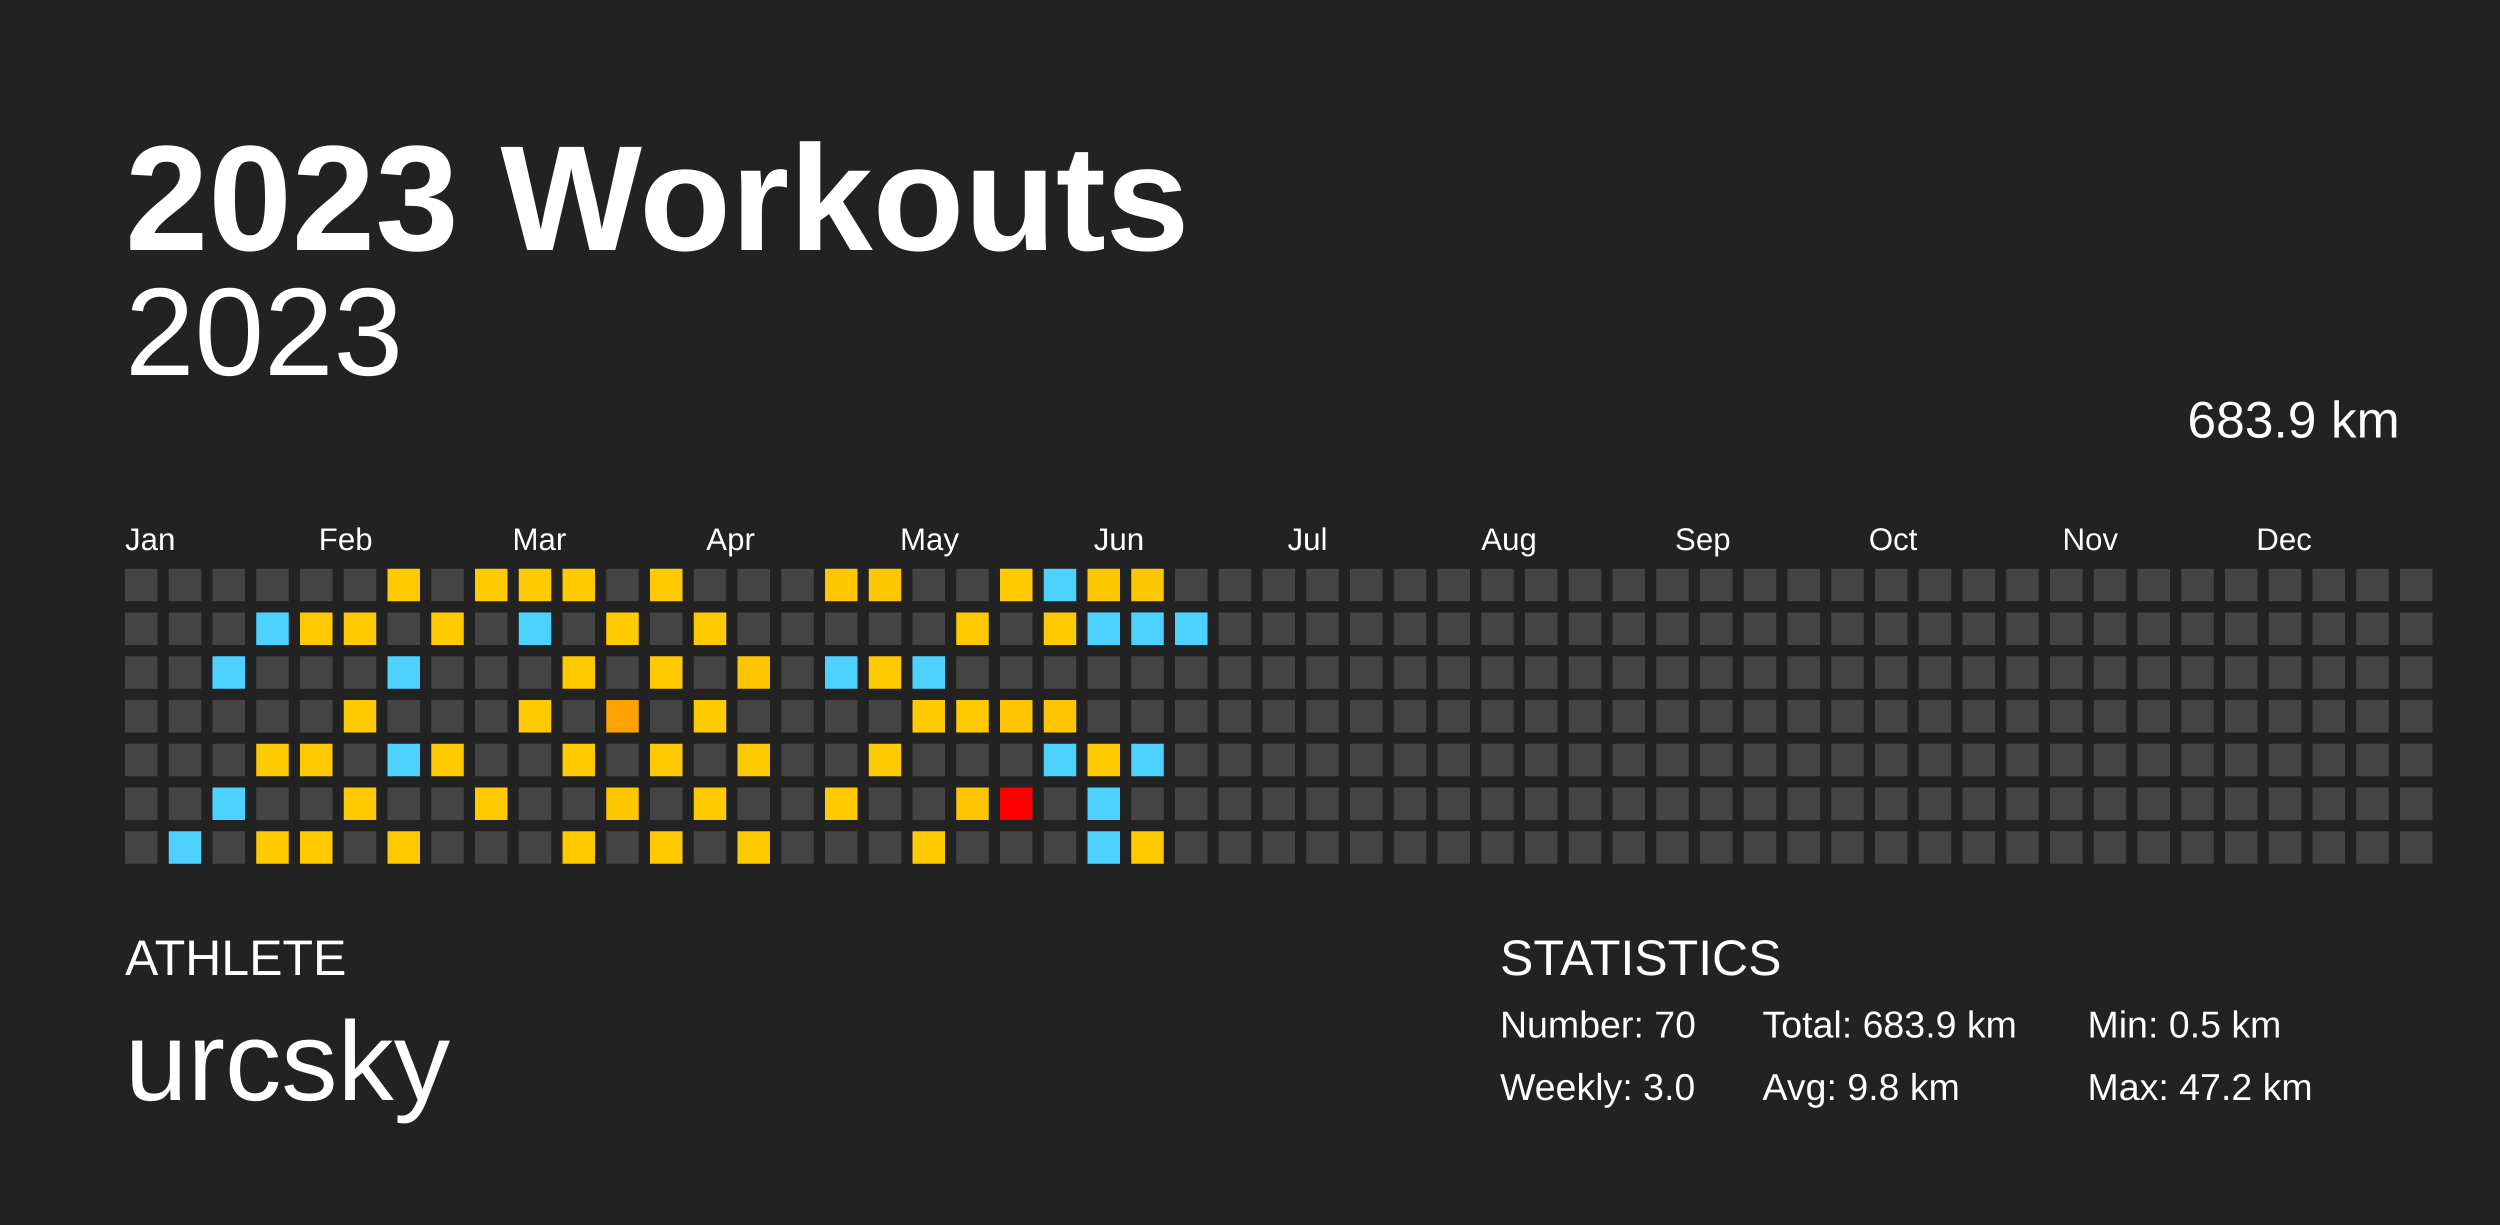
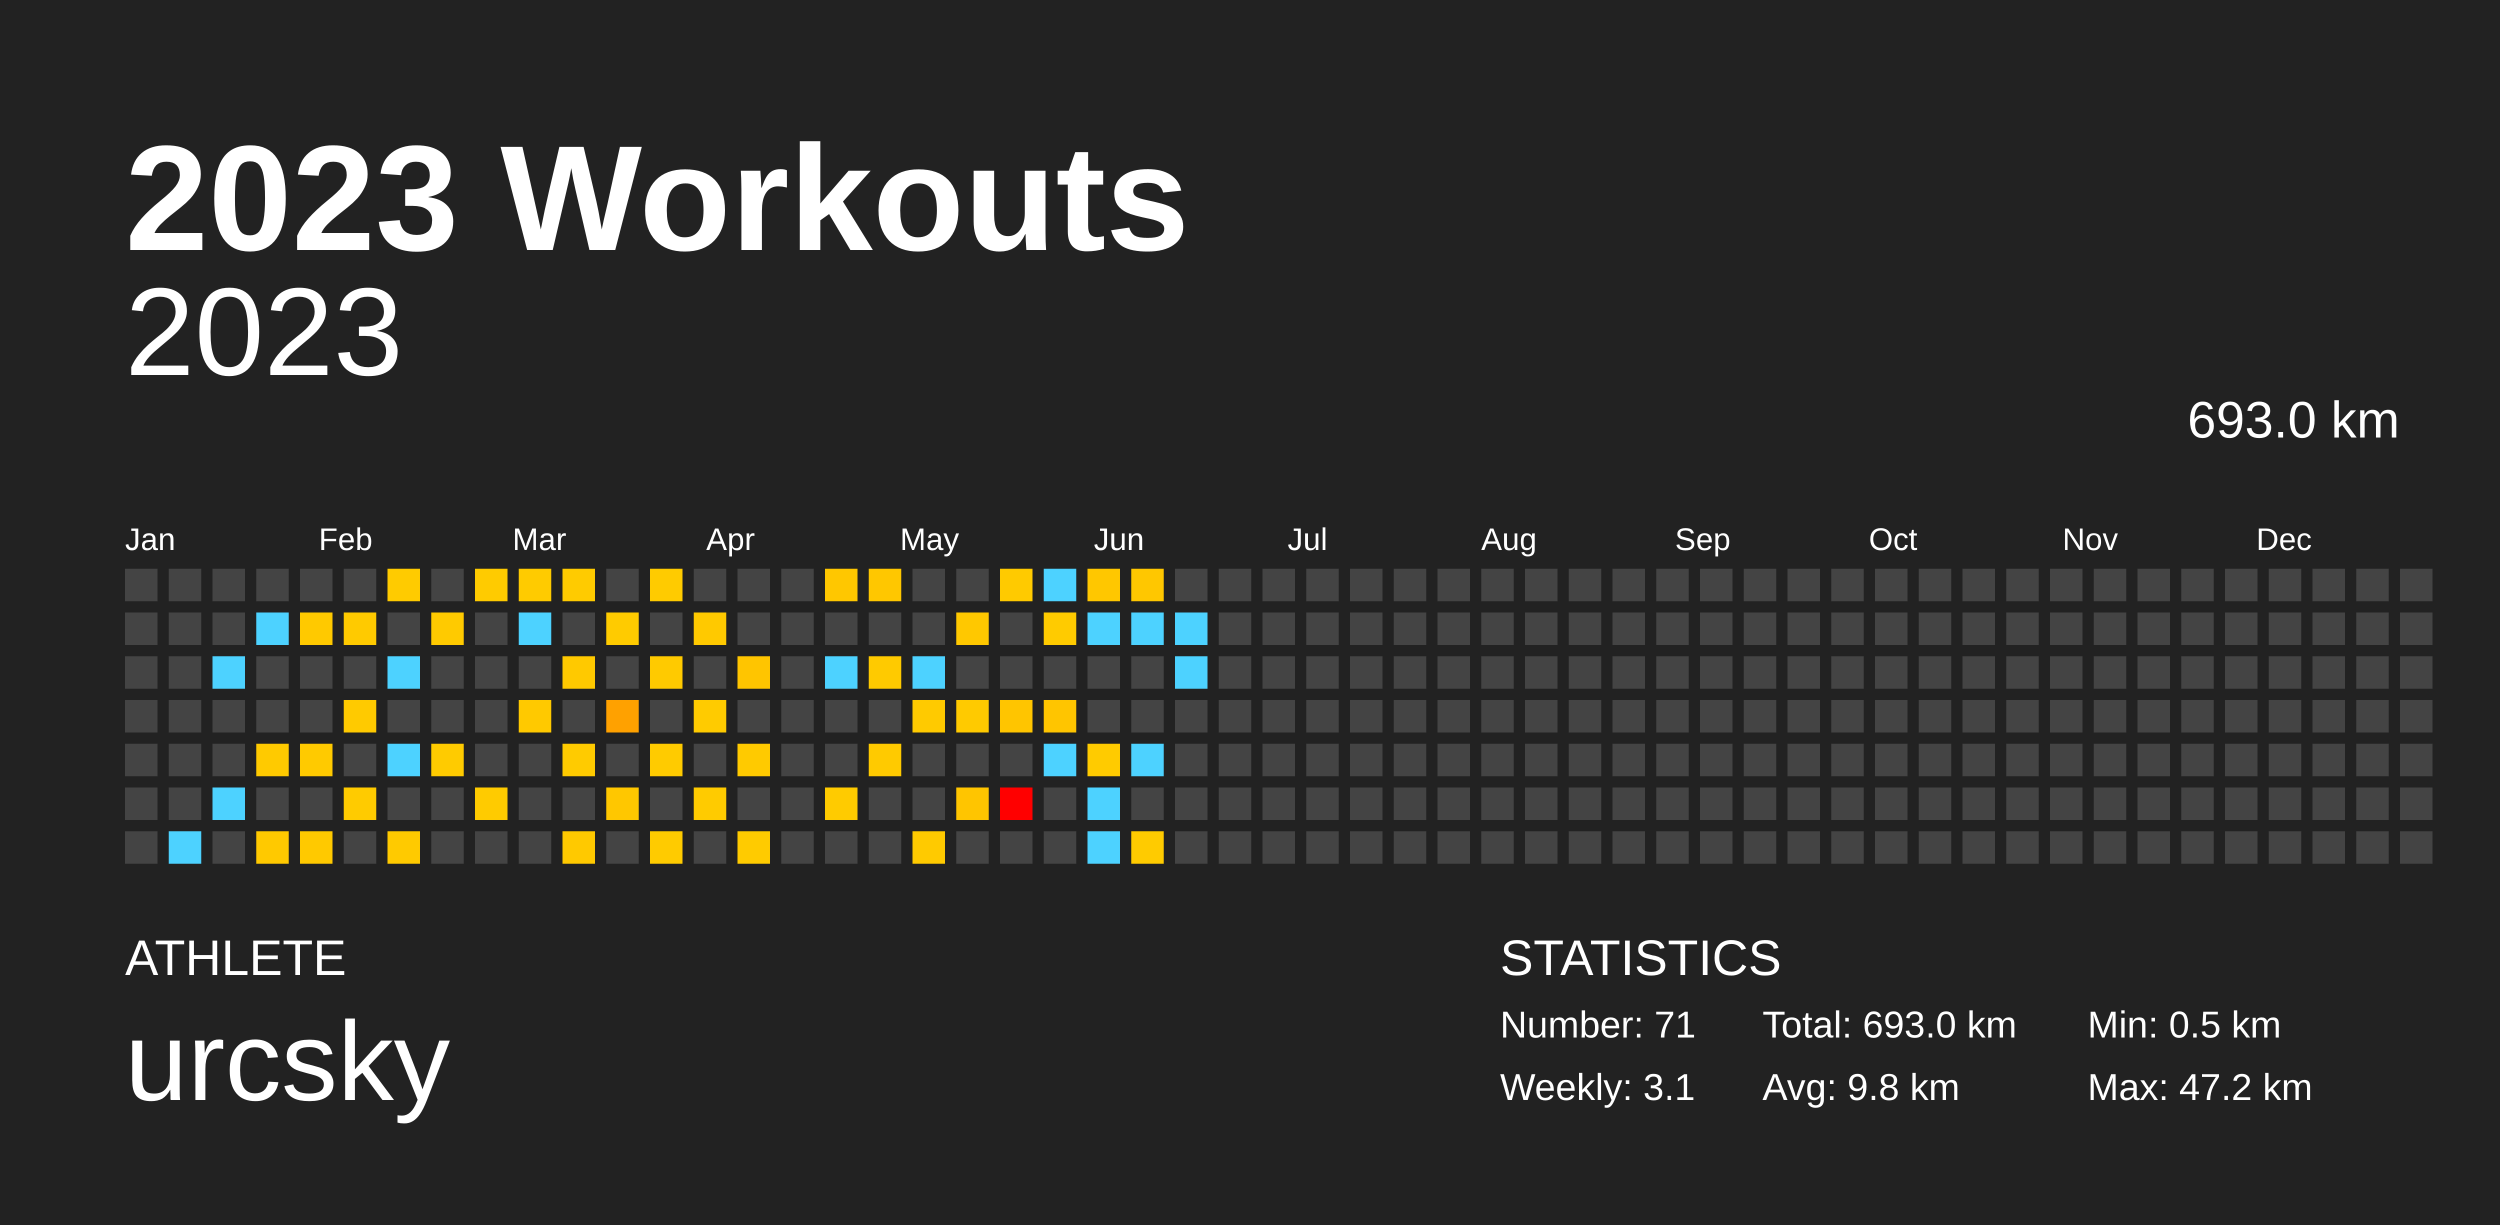
<svg xmlns="http://www.w3.org/2000/svg" baseProfile="full" height="98mm" version="1.1" viewBox="0,0,200,98" width="200mm">
  <defs />
  <rect fill="#222222" height="98" width="200" x="0" y="0" />
  <text fill="#FFFFFF" style="font-size:12px; font-family:Arial; font-weight:bold;" x="10" y="20">2023 Workouts</text>
  <text fill="#FFFFFF" style="font-size:4px; font-family:Arial" x="10" y="78">ATHLETE</text>
  <text fill="#FFFFFF" style="font-size:9px; font-family:Arial" x="10" y="88">urcsky</text>
  <text fill="#FFFFFF" style="font-size:4px; font-family:Arial" x="120" y="78">STATISTICS</text>
-   <text fill="#FFFFFF" style="font-size:3px; font-family:Arial" x="120" y="83">Number: 70</text>
-   <text fill="#FFFFFF" style="font-size:3px; font-family:Arial" x="120" y="88">Weekly: 3.0</text>
-   <text fill="#FFFFFF" style="font-size:3px; font-family:Arial" x="141" y="83">Total: 683.9 km</text>
+   <text fill="#FFFFFF" style="font-size:3px; font-family:Arial" x="120" y="83">Number: 71</text>
+   <text fill="#FFFFFF" style="font-size:3px; font-family:Arial" x="120" y="88">Weekly: 3.1</text>
+   <text fill="#FFFFFF" style="font-size:3px; font-family:Arial" x="141" y="83">Total: 693.0 km</text>
  <text fill="#FFFFFF" style="font-size:3px; font-family:Arial" x="141" y="88">Avg: 9.8 km</text>
  <text fill="#FFFFFF" style="font-size:3px; font-family:Arial" x="167" y="83">Min: 0.5 km</text>
  <text fill="#FFFFFF" style="font-size:3px; font-family:Arial" x="167" y="88">Max: 47.2 km</text>
  <text alignment-baseline="hanging" fill="#FFFFFF" style="font-size:10.0px; font-family:Arial;" x="10" y="30">2023</text>
-   <text alignment-baseline="hanging" fill="#FFFFFF" style="font-size:4.125px; font-family:Arial;" x="175" y="35">683.9 km</text>
+   <text alignment-baseline="hanging" fill="#FFFFFF" style="font-size:4.125px; font-family:Arial;" x="175" y="35">693.0 km</text>
  <text fill="#FFFFFF" style="font-size:2.5px; font-family:Arial" x="10.0" y="44">Jan</text>
  <text fill="#FFFFFF" style="font-size:2.5px; font-family:Arial" x="25.5" y="44">Feb</text>
  <text fill="#FFFFFF" style="font-size:2.5px; font-family:Arial" x="41.0" y="44">Mar</text>
  <text fill="#FFFFFF" style="font-size:2.5px; font-family:Arial" x="56.5" y="44">Apr</text>
  <text fill="#FFFFFF" style="font-size:2.5px; font-family:Arial" x="72.0" y="44">May</text>
  <text fill="#FFFFFF" style="font-size:2.5px; font-family:Arial" x="87.5" y="44">Jun</text>
  <text fill="#FFFFFF" style="font-size:2.5px; font-family:Arial" x="103.0" y="44">Jul</text>
  <text fill="#FFFFFF" style="font-size:2.5px; font-family:Arial" x="118.5" y="44">Aug</text>
  <text fill="#FFFFFF" style="font-size:2.5px; font-family:Arial" x="134.0" y="44">Sep</text>
  <text fill="#FFFFFF" style="font-size:2.5px; font-family:Arial" x="149.5" y="44">Oct</text>
  <text fill="#FFFFFF" style="font-size:2.5px; font-family:Arial" x="165.0" y="44">Nov</text>
  <text fill="#FFFFFF" style="font-size:2.5px; font-family:Arial" x="180.5" y="44">Dec</text>
  <rect fill="#444444" height="2.6" width="2.6" x="10.0" y="45.5" />
  <rect fill="#444444" height="2.6" width="2.6" x="10.0" y="49.0" />
  <rect fill="#444444" height="2.6" width="2.6" x="10.0" y="52.5" />
  <rect fill="#444444" height="2.6" width="2.6" x="10.0" y="56.0" />
  <rect fill="#444444" height="2.6" width="2.6" x="10.0" y="59.5" />
  <rect fill="#444444" height="2.6" width="2.6" x="10.0" y="63.0" />
  <rect fill="#444444" height="2.6" width="2.6" x="10.0" y="66.5" />
  <rect fill="#444444" height="2.6" width="2.6" x="13.5" y="45.5" />
  <rect fill="#444444" height="2.6" width="2.6" x="13.5" y="49.0" />
  <rect fill="#444444" height="2.6" width="2.6" x="13.5" y="52.5" />
  <rect fill="#444444" height="2.6" width="2.6" x="13.5" y="56.0" />
  <rect fill="#444444" height="2.6" width="2.6" x="13.5" y="59.5" />
  <rect fill="#444444" height="2.6" width="2.6" x="13.5" y="63.0" />
  <rect fill="#4dd2ff" height="2.6" width="2.6" x="13.5" y="66.5" />
  <rect fill="#444444" height="2.6" width="2.6" x="17.0" y="45.5" />
  <rect fill="#444444" height="2.6" width="2.6" x="17.0" y="49.0" />
  <rect fill="#4dd2ff" height="2.6" width="2.6" x="17.0" y="52.5" />
  <rect fill="#444444" height="2.6" width="2.6" x="17.0" y="56.0" />
  <rect fill="#444444" height="2.6" width="2.6" x="17.0" y="59.5" />
  <rect fill="#4dd2ff" height="2.6" width="2.6" x="17.0" y="63.0" />
  <rect fill="#444444" height="2.6" width="2.6" x="17.0" y="66.5" />
  <rect fill="#444444" height="2.6" width="2.6" x="20.5" y="45.5" />
  <rect fill="#4dd2ff" height="2.6" width="2.6" x="20.5" y="49.0" />
  <rect fill="#444444" height="2.6" width="2.6" x="20.5" y="52.5" />
  <rect fill="#444444" height="2.6" width="2.6" x="20.5" y="56.0" />
  <rect fill="#ffca00" height="2.6" width="2.6" x="20.5" y="59.5" />
  <rect fill="#444444" height="2.6" width="2.6" x="20.5" y="63.0" />
  <rect fill="#ffc900" height="2.6" width="2.6" x="20.5" y="66.5" />
  <rect fill="#444444" height="2.6" width="2.6" x="24.0" y="45.5" />
  <rect fill="#ffc900" height="2.6" width="2.6" x="24.0" y="49.0" />
  <rect fill="#444444" height="2.6" width="2.6" x="24.0" y="52.5" />
  <rect fill="#444444" height="2.6" width="2.6" x="24.0" y="56.0" />
  <rect fill="#ffca00" height="2.6" width="2.6" x="24.0" y="59.5" />
  <rect fill="#444444" height="2.6" width="2.6" x="24.0" y="63.0" />
  <rect fill="#ffc900" height="2.6" width="2.6" x="24.0" y="66.5" />
  <rect fill="#444444" height="2.6" width="2.6" x="27.5" y="45.5" />
  <rect fill="#ffca00" height="2.6" width="2.6" x="27.5" y="49.0" />
  <rect fill="#444444" height="2.6" width="2.6" x="27.5" y="52.5" />
  <rect fill="#ffca00" height="2.6" width="2.6" x="27.5" y="56.0" />
  <rect fill="#444444" height="2.6" width="2.6" x="27.5" y="59.5" />
  <rect fill="#ffcb00" height="2.6" width="2.6" x="27.5" y="63.0" />
  <rect fill="#444444" height="2.6" width="2.6" x="27.5" y="66.5" />
  <rect fill="#ffcb00" height="2.6" width="2.6" x="31.0" y="45.5" />
  <rect fill="#444444" height="2.6" width="2.6" x="31.0" y="49.0" />
  <rect fill="#4dd2ff" height="2.6" width="2.6" x="31.0" y="52.5" />
  <rect fill="#444444" height="2.6" width="2.6" x="31.0" y="56.0" />
  <rect fill="#4dd2ff" height="2.6" width="2.6" x="31.0" y="59.5" />
  <rect fill="#444444" height="2.6" width="2.6" x="31.0" y="63.0" />
  <rect fill="#ffca00" height="2.6" width="2.6" x="31.0" y="66.5" />
  <rect fill="#444444" height="2.6" width="2.6" x="34.5" y="45.5" />
  <rect fill="#ffca00" height="2.6" width="2.6" x="34.5" y="49.0" />
  <rect fill="#444444" height="2.6" width="2.6" x="34.5" y="52.5" />
  <rect fill="#444444" height="2.6" width="2.6" x="34.5" y="56.0" />
  <rect fill="#ffcb00" height="2.6" width="2.6" x="34.5" y="59.5" />
  <rect fill="#444444" height="2.6" width="2.6" x="34.5" y="63.0" />
  <rect fill="#444444" height="2.6" width="2.6" x="34.5" y="66.5" />
  <rect fill="#ffcb00" height="2.6" width="2.6" x="38.0" y="45.5" />
  <rect fill="#444444" height="2.6" width="2.6" x="38.0" y="49.0" />
  <rect fill="#444444" height="2.6" width="2.6" x="38.0" y="52.5" />
  <rect fill="#444444" height="2.6" width="2.6" x="38.0" y="56.0" />
  <rect fill="#444444" height="2.6" width="2.6" x="38.0" y="59.5" />
  <rect fill="#ffcb00" height="2.6" width="2.6" x="38.0" y="63.0" />
  <rect fill="#444444" height="2.6" width="2.6" x="38.0" y="66.5" />
  <rect fill="#ffcb00" height="2.6" width="2.6" x="41.5" y="45.5" />
  <rect fill="#4dd2ff" height="2.6" width="2.6" x="41.5" y="49.0" />
  <rect fill="#444444" height="2.6" width="2.6" x="41.5" y="52.5" />
  <rect fill="#ffc900" height="2.6" width="2.6" x="41.5" y="56.0" />
  <rect fill="#444444" height="2.6" width="2.6" x="41.5" y="59.5" />
  <rect fill="#444444" height="2.6" width="2.6" x="41.5" y="63.0" />
  <rect fill="#444444" height="2.6" width="2.6" x="41.5" y="66.5" />
  <rect fill="#ffcb00" height="2.6" width="2.6" x="45.0" y="45.5" />
  <rect fill="#444444" height="2.6" width="2.6" x="45.0" y="49.0" />
  <rect fill="#ffc900" height="2.6" width="2.6" x="45.0" y="52.5" />
  <rect fill="#444444" height="2.6" width="2.6" x="45.0" y="56.0" />
  <rect fill="#ffcb00" height="2.6" width="2.6" x="45.0" y="59.5" />
  <rect fill="#444444" height="2.6" width="2.6" x="45.0" y="63.0" />
  <rect fill="#ffc900" height="2.6" width="2.6" x="45.0" y="66.5" />
  <rect fill="#444444" height="2.6" width="2.6" x="48.5" y="45.5" />
  <rect fill="#ffcb00" height="2.6" width="2.6" x="48.5" y="49.0" />
  <rect fill="#444444" height="2.6" width="2.6" x="48.5" y="52.5" />
  <rect fill="#ffa100" height="2.6" width="2.6" x="48.5" y="56.0" />
  <rect fill="#444444" height="2.6" width="2.6" x="48.5" y="59.5" />
  <rect fill="#ffc700" height="2.6" width="2.6" x="48.5" y="63.0" />
  <rect fill="#444444" height="2.6" width="2.6" x="48.5" y="66.5" />
  <rect fill="#ffcb00" height="2.6" width="2.6" x="52.0" y="45.5" />
  <rect fill="#444444" height="2.6" width="2.6" x="52.0" y="49.0" />
  <rect fill="#ffca00" height="2.6" width="2.6" x="52.0" y="52.5" />
  <rect fill="#444444" height="2.6" width="2.6" x="52.0" y="56.0" />
  <rect fill="#ffcb00" height="2.6" width="2.6" x="52.0" y="59.5" />
  <rect fill="#444444" height="2.6" width="2.6" x="52.0" y="63.0" />
  <rect fill="#ffcb00" height="2.6" width="2.6" x="52.0" y="66.5" />
  <rect fill="#444444" height="2.6" width="2.6" x="55.5" y="45.5" />
  <rect fill="#ffc900" height="2.6" width="2.6" x="55.5" y="49.0" />
  <rect fill="#444444" height="2.6" width="2.6" x="55.5" y="52.5" />
  <rect fill="#ffcb00" height="2.6" width="2.6" x="55.5" y="56.0" />
  <rect fill="#444444" height="2.6" width="2.6" x="55.5" y="59.5" />
  <rect fill="#ffcb00" height="2.6" width="2.6" x="55.5" y="63.0" />
  <rect fill="#444444" height="2.6" width="2.6" x="55.5" y="66.5" />
  <rect fill="#444444" height="2.6" width="2.6" x="59.0" y="45.5" />
  <rect fill="#444444" height="2.6" width="2.6" x="59.0" y="49.0" />
  <rect fill="#ffc500" height="2.6" width="2.6" x="59.0" y="52.5" />
  <rect fill="#444444" height="2.6" width="2.6" x="59.0" y="56.0" />
  <rect fill="#ffca00" height="2.6" width="2.6" x="59.0" y="59.5" />
  <rect fill="#444444" height="2.6" width="2.6" x="59.0" y="63.0" />
  <rect fill="#ffcb00" height="2.6" width="2.6" x="59.0" y="66.5" />
  <rect fill="#444444" height="2.6" width="2.6" x="62.5" y="45.5" />
  <rect fill="#444444" height="2.6" width="2.6" x="62.5" y="49.0" />
  <rect fill="#444444" height="2.6" width="2.6" x="62.5" y="52.5" />
  <rect fill="#444444" height="2.6" width="2.6" x="62.5" y="56.0" />
  <rect fill="#444444" height="2.6" width="2.6" x="62.5" y="59.5" />
  <rect fill="#444444" height="2.6" width="2.6" x="62.5" y="63.0" />
  <rect fill="#444444" height="2.6" width="2.6" x="62.5" y="66.5" />
  <rect fill="#ffc700" height="2.6" width="2.6" x="66.0" y="45.5" />
  <rect fill="#444444" height="2.6" width="2.6" x="66.0" y="49.0" />
  <rect fill="#4dd2ff" height="2.6" width="2.6" x="66.0" y="52.5" />
  <rect fill="#444444" height="2.6" width="2.6" x="66.0" y="56.0" />
  <rect fill="#444444" height="2.6" width="2.6" x="66.0" y="59.5" />
  <rect fill="#ffcb00" height="2.6" width="2.6" x="66.0" y="63.0" />
  <rect fill="#444444" height="2.6" width="2.6" x="66.0" y="66.5" />
  <rect fill="#ffc700" height="2.6" width="2.6" x="69.5" y="45.5" />
  <rect fill="#444444" height="2.6" width="2.6" x="69.5" y="49.0" />
  <rect fill="#ffca00" height="2.6" width="2.6" x="69.5" y="52.5" />
  <rect fill="#444444" height="2.6" width="2.6" x="69.5" y="56.0" />
  <rect fill="#ffca00" height="2.6" width="2.6" x="69.5" y="59.5" />
  <rect fill="#444444" height="2.6" width="2.6" x="69.5" y="63.0" />
  <rect fill="#444444" height="2.6" width="2.6" x="69.5" y="66.5" />
  <rect fill="#444444" height="2.6" width="2.6" x="73.0" y="45.5" />
  <rect fill="#444444" height="2.6" width="2.6" x="73.0" y="49.0" />
  <rect fill="#4dd2ff" height="2.6" width="2.6" x="73.0" y="52.5" />
  <rect fill="#ffca00" height="2.6" width="2.6" x="73.0" y="56.0" />
  <rect fill="#444444" height="2.6" width="2.6" x="73.0" y="59.5" />
  <rect fill="#444444" height="2.6" width="2.6" x="73.0" y="63.0" />
  <rect fill="#ffca00" height="2.6" width="2.6" x="73.0" y="66.5" />
  <rect fill="#444444" height="2.6" width="2.6" x="76.5" y="45.5" />
  <rect fill="#ffc800" height="2.6" width="2.6" x="76.5" y="49.0" />
  <rect fill="#444444" height="2.6" width="2.6" x="76.5" y="52.5" />
  <rect fill="#ffca00" height="2.6" width="2.6" x="76.5" y="56.0" />
  <rect fill="#444444" height="2.6" width="2.6" x="76.5" y="59.5" />
  <rect fill="#ffc500" height="2.6" width="2.6" x="76.5" y="63.0" />
  <rect fill="#444444" height="2.6" width="2.6" x="76.5" y="66.5" />
  <rect fill="#ffca00" height="2.6" width="2.6" x="80.0" y="45.5" />
  <rect fill="#444444" height="2.6" width="2.6" x="80.0" y="49.0" />
  <rect fill="#444444" height="2.6" width="2.6" x="80.0" y="52.5" />
  <rect fill="#ffc500" height="2.6" width="2.6" x="80.0" y="56.0" />
  <rect fill="#444444" height="2.6" width="2.6" x="80.0" y="59.5" />
  <rect fill="red" height="2.6" width="2.6" x="80.0" y="63.0" />
  <rect fill="#444444" height="2.6" width="2.6" x="80.0" y="66.5" />
  <rect fill="#4dd2ff" height="2.6" width="2.6" x="83.5" y="45.5" />
  <rect fill="#ffcb00" height="2.6" width="2.6" x="83.5" y="49.0" />
  <rect fill="#444444" height="2.6" width="2.6" x="83.5" y="52.5" />
  <rect fill="#ffc500" height="2.6" width="2.6" x="83.5" y="56.0" />
  <rect fill="#4dd2ff" height="2.6" width="2.6" x="83.5" y="59.5" />
  <rect fill="#444444" height="2.6" width="2.6" x="83.5" y="63.0" />
  <rect fill="#444444" height="2.6" width="2.6" x="83.5" y="66.5" />
  <rect fill="#ffc700" height="2.6" width="2.6" x="87.0" y="45.5" />
  <rect fill="#4dd2ff" height="2.6" width="2.6" x="87.0" y="49.0" />
  <rect fill="#444444" height="2.6" width="2.6" x="87.0" y="52.5" />
  <rect fill="#444444" height="2.6" width="2.6" x="87.0" y="56.0" />
  <rect fill="#ffcb00" height="2.6" width="2.6" x="87.0" y="59.5" />
  <rect fill="#4dd2ff" height="2.6" width="2.6" x="87.0" y="63.0" />
  <rect fill="#4dd2ff" height="2.6" width="2.6" x="87.0" y="66.5" />
  <rect fill="#ffc700" height="2.6" width="2.6" x="90.5" y="45.5" />
  <rect fill="#4dd2ff" height="2.6" width="2.6" x="90.5" y="49.0" />
  <rect fill="#444444" height="2.6" width="2.6" x="90.5" y="52.5" />
  <rect fill="#444444" height="2.6" width="2.6" x="90.5" y="56.0" />
  <rect fill="#4dd2ff" height="2.6" width="2.6" x="90.5" y="59.5" />
  <rect fill="#444444" height="2.6" width="2.6" x="90.5" y="63.0" />
  <rect fill="#ffcb00" height="2.6" width="2.6" x="90.5" y="66.5" />
  <rect fill="#444444" height="2.6" width="2.6" x="94.0" y="45.5" />
  <rect fill="#4dd2ff" height="2.6" width="2.6" x="94.0" y="49.0" />
-   <rect fill="#444444" height="2.6" width="2.6" x="94.0" y="52.5" />
+   <rect fill="#4dd2ff" height="2.6" width="2.6" x="94.0" y="52.5" />
  <rect fill="#444444" height="2.6" width="2.6" x="94.0" y="56.0" />
  <rect fill="#444444" height="2.6" width="2.6" x="94.0" y="59.5" />
  <rect fill="#444444" height="2.6" width="2.6" x="94.0" y="63.0" />
  <rect fill="#444444" height="2.6" width="2.6" x="94.0" y="66.5" />
  <rect fill="#444444" height="2.6" width="2.6" x="97.5" y="45.5" />
  <rect fill="#444444" height="2.6" width="2.6" x="97.5" y="49.0" />
  <rect fill="#444444" height="2.6" width="2.6" x="97.5" y="52.5" />
  <rect fill="#444444" height="2.6" width="2.6" x="97.5" y="56.0" />
  <rect fill="#444444" height="2.6" width="2.6" x="97.5" y="59.5" />
  <rect fill="#444444" height="2.6" width="2.6" x="97.5" y="63.0" />
  <rect fill="#444444" height="2.6" width="2.6" x="97.5" y="66.5" />
  <rect fill="#444444" height="2.6" width="2.6" x="101.0" y="45.5" />
  <rect fill="#444444" height="2.6" width="2.6" x="101.0" y="49.0" />
  <rect fill="#444444" height="2.6" width="2.6" x="101.0" y="52.5" />
  <rect fill="#444444" height="2.6" width="2.6" x="101.0" y="56.0" />
  <rect fill="#444444" height="2.6" width="2.6" x="101.0" y="59.5" />
  <rect fill="#444444" height="2.6" width="2.6" x="101.0" y="63.0" />
  <rect fill="#444444" height="2.6" width="2.6" x="101.0" y="66.5" />
  <rect fill="#444444" height="2.6" width="2.6" x="104.5" y="45.5" />
  <rect fill="#444444" height="2.6" width="2.6" x="104.5" y="49.0" />
  <rect fill="#444444" height="2.6" width="2.6" x="104.5" y="52.5" />
  <rect fill="#444444" height="2.6" width="2.6" x="104.5" y="56.0" />
  <rect fill="#444444" height="2.6" width="2.6" x="104.5" y="59.5" />
  <rect fill="#444444" height="2.6" width="2.6" x="104.5" y="63.0" />
  <rect fill="#444444" height="2.6" width="2.6" x="104.5" y="66.5" />
  <rect fill="#444444" height="2.6" width="2.6" x="108.0" y="45.5" />
  <rect fill="#444444" height="2.6" width="2.6" x="108.0" y="49.0" />
  <rect fill="#444444" height="2.6" width="2.6" x="108.0" y="52.5" />
  <rect fill="#444444" height="2.6" width="2.6" x="108.0" y="56.0" />
  <rect fill="#444444" height="2.6" width="2.6" x="108.0" y="59.5" />
  <rect fill="#444444" height="2.6" width="2.6" x="108.0" y="63.0" />
  <rect fill="#444444" height="2.6" width="2.6" x="108.0" y="66.5" />
  <rect fill="#444444" height="2.6" width="2.6" x="111.5" y="45.5" />
  <rect fill="#444444" height="2.6" width="2.6" x="111.5" y="49.0" />
  <rect fill="#444444" height="2.6" width="2.6" x="111.5" y="52.5" />
  <rect fill="#444444" height="2.6" width="2.6" x="111.5" y="56.0" />
  <rect fill="#444444" height="2.6" width="2.6" x="111.5" y="59.5" />
  <rect fill="#444444" height="2.6" width="2.6" x="111.5" y="63.0" />
  <rect fill="#444444" height="2.6" width="2.6" x="111.5" y="66.5" />
  <rect fill="#444444" height="2.6" width="2.6" x="115.0" y="45.5" />
  <rect fill="#444444" height="2.6" width="2.6" x="115.0" y="49.0" />
  <rect fill="#444444" height="2.6" width="2.6" x="115.0" y="52.5" />
  <rect fill="#444444" height="2.6" width="2.6" x="115.0" y="56.0" />
  <rect fill="#444444" height="2.6" width="2.6" x="115.0" y="59.5" />
  <rect fill="#444444" height="2.6" width="2.6" x="115.0" y="63.0" />
  <rect fill="#444444" height="2.6" width="2.6" x="115.0" y="66.5" />
  <rect fill="#444444" height="2.6" width="2.6" x="118.5" y="45.5" />
  <rect fill="#444444" height="2.6" width="2.6" x="118.5" y="49.0" />
  <rect fill="#444444" height="2.6" width="2.6" x="118.5" y="52.5" />
  <rect fill="#444444" height="2.6" width="2.6" x="118.5" y="56.0" />
  <rect fill="#444444" height="2.6" width="2.6" x="118.5" y="59.5" />
  <rect fill="#444444" height="2.6" width="2.6" x="118.5" y="63.0" />
  <rect fill="#444444" height="2.6" width="2.6" x="118.5" y="66.5" />
  <rect fill="#444444" height="2.6" width="2.6" x="122.0" y="45.5" />
  <rect fill="#444444" height="2.6" width="2.6" x="122.0" y="49.0" />
  <rect fill="#444444" height="2.6" width="2.6" x="122.0" y="52.5" />
  <rect fill="#444444" height="2.6" width="2.6" x="122.0" y="56.0" />
  <rect fill="#444444" height="2.6" width="2.6" x="122.0" y="59.5" />
  <rect fill="#444444" height="2.6" width="2.6" x="122.0" y="63.0" />
  <rect fill="#444444" height="2.6" width="2.6" x="122.0" y="66.5" />
  <rect fill="#444444" height="2.6" width="2.6" x="125.5" y="45.5" />
  <rect fill="#444444" height="2.6" width="2.6" x="125.5" y="49.0" />
  <rect fill="#444444" height="2.6" width="2.6" x="125.5" y="52.5" />
  <rect fill="#444444" height="2.6" width="2.6" x="125.5" y="56.0" />
  <rect fill="#444444" height="2.6" width="2.6" x="125.5" y="59.5" />
  <rect fill="#444444" height="2.6" width="2.6" x="125.5" y="63.0" />
  <rect fill="#444444" height="2.6" width="2.6" x="125.5" y="66.5" />
  <rect fill="#444444" height="2.6" width="2.6" x="129.0" y="45.5" />
  <rect fill="#444444" height="2.6" width="2.6" x="129.0" y="49.0" />
  <rect fill="#444444" height="2.6" width="2.6" x="129.0" y="52.5" />
  <rect fill="#444444" height="2.6" width="2.6" x="129.0" y="56.0" />
  <rect fill="#444444" height="2.6" width="2.6" x="129.0" y="59.5" />
  <rect fill="#444444" height="2.6" width="2.6" x="129.0" y="63.0" />
  <rect fill="#444444" height="2.6" width="2.6" x="129.0" y="66.5" />
  <rect fill="#444444" height="2.6" width="2.6" x="132.5" y="45.5" />
  <rect fill="#444444" height="2.6" width="2.6" x="132.5" y="49.0" />
  <rect fill="#444444" height="2.6" width="2.6" x="132.5" y="52.5" />
  <rect fill="#444444" height="2.6" width="2.6" x="132.5" y="56.0" />
  <rect fill="#444444" height="2.6" width="2.6" x="132.5" y="59.5" />
  <rect fill="#444444" height="2.6" width="2.6" x="132.5" y="63.0" />
  <rect fill="#444444" height="2.6" width="2.6" x="132.5" y="66.5" />
  <rect fill="#444444" height="2.6" width="2.6" x="136.0" y="45.5" />
  <rect fill="#444444" height="2.6" width="2.6" x="136.0" y="49.0" />
  <rect fill="#444444" height="2.6" width="2.6" x="136.0" y="52.5" />
  <rect fill="#444444" height="2.6" width="2.6" x="136.0" y="56.0" />
  <rect fill="#444444" height="2.6" width="2.6" x="136.0" y="59.5" />
  <rect fill="#444444" height="2.6" width="2.6" x="136.0" y="63.0" />
  <rect fill="#444444" height="2.6" width="2.6" x="136.0" y="66.5" />
  <rect fill="#444444" height="2.6" width="2.6" x="139.5" y="45.5" />
  <rect fill="#444444" height="2.6" width="2.6" x="139.5" y="49.0" />
  <rect fill="#444444" height="2.6" width="2.6" x="139.5" y="52.5" />
  <rect fill="#444444" height="2.6" width="2.6" x="139.5" y="56.0" />
  <rect fill="#444444" height="2.6" width="2.6" x="139.5" y="59.5" />
  <rect fill="#444444" height="2.6" width="2.6" x="139.5" y="63.0" />
  <rect fill="#444444" height="2.6" width="2.6" x="139.5" y="66.5" />
  <rect fill="#444444" height="2.6" width="2.6" x="143.0" y="45.5" />
  <rect fill="#444444" height="2.6" width="2.6" x="143.0" y="49.0" />
  <rect fill="#444444" height="2.6" width="2.6" x="143.0" y="52.5" />
  <rect fill="#444444" height="2.6" width="2.6" x="143.0" y="56.0" />
  <rect fill="#444444" height="2.6" width="2.6" x="143.0" y="59.5" />
  <rect fill="#444444" height="2.6" width="2.6" x="143.0" y="63.0" />
  <rect fill="#444444" height="2.6" width="2.6" x="143.0" y="66.5" />
  <rect fill="#444444" height="2.6" width="2.6" x="146.5" y="45.5" />
  <rect fill="#444444" height="2.6" width="2.6" x="146.5" y="49.0" />
  <rect fill="#444444" height="2.6" width="2.6" x="146.5" y="52.5" />
  <rect fill="#444444" height="2.6" width="2.6" x="146.5" y="56.0" />
  <rect fill="#444444" height="2.6" width="2.6" x="146.5" y="59.5" />
  <rect fill="#444444" height="2.6" width="2.6" x="146.5" y="63.0" />
  <rect fill="#444444" height="2.6" width="2.6" x="146.5" y="66.5" />
  <rect fill="#444444" height="2.6" width="2.6" x="150.0" y="45.5" />
  <rect fill="#444444" height="2.6" width="2.6" x="150.0" y="49.0" />
  <rect fill="#444444" height="2.6" width="2.6" x="150.0" y="52.5" />
  <rect fill="#444444" height="2.6" width="2.6" x="150.0" y="56.0" />
  <rect fill="#444444" height="2.6" width="2.6" x="150.0" y="59.5" />
  <rect fill="#444444" height="2.6" width="2.6" x="150.0" y="63.0" />
  <rect fill="#444444" height="2.6" width="2.6" x="150.0" y="66.5" />
  <rect fill="#444444" height="2.6" width="2.6" x="153.5" y="45.5" />
  <rect fill="#444444" height="2.6" width="2.6" x="153.5" y="49.0" />
  <rect fill="#444444" height="2.6" width="2.6" x="153.5" y="52.5" />
  <rect fill="#444444" height="2.6" width="2.6" x="153.5" y="56.0" />
  <rect fill="#444444" height="2.6" width="2.6" x="153.5" y="59.5" />
  <rect fill="#444444" height="2.6" width="2.6" x="153.5" y="63.0" />
  <rect fill="#444444" height="2.6" width="2.6" x="153.5" y="66.5" />
  <rect fill="#444444" height="2.6" width="2.6" x="157.0" y="45.5" />
  <rect fill="#444444" height="2.6" width="2.6" x="157.0" y="49.0" />
  <rect fill="#444444" height="2.6" width="2.6" x="157.0" y="52.5" />
  <rect fill="#444444" height="2.6" width="2.6" x="157.0" y="56.0" />
  <rect fill="#444444" height="2.6" width="2.6" x="157.0" y="59.5" />
  <rect fill="#444444" height="2.6" width="2.6" x="157.0" y="63.0" />
  <rect fill="#444444" height="2.6" width="2.6" x="157.0" y="66.5" />
  <rect fill="#444444" height="2.6" width="2.6" x="160.5" y="45.5" />
  <rect fill="#444444" height="2.6" width="2.6" x="160.5" y="49.0" />
  <rect fill="#444444" height="2.6" width="2.6" x="160.5" y="52.5" />
  <rect fill="#444444" height="2.6" width="2.6" x="160.5" y="56.0" />
  <rect fill="#444444" height="2.6" width="2.6" x="160.5" y="59.5" />
  <rect fill="#444444" height="2.6" width="2.6" x="160.5" y="63.0" />
  <rect fill="#444444" height="2.6" width="2.6" x="160.5" y="66.5" />
  <rect fill="#444444" height="2.6" width="2.6" x="164.0" y="45.5" />
  <rect fill="#444444" height="2.6" width="2.6" x="164.0" y="49.0" />
  <rect fill="#444444" height="2.6" width="2.6" x="164.0" y="52.5" />
  <rect fill="#444444" height="2.6" width="2.6" x="164.0" y="56.0" />
  <rect fill="#444444" height="2.6" width="2.6" x="164.0" y="59.5" />
  <rect fill="#444444" height="2.6" width="2.6" x="164.0" y="63.0" />
  <rect fill="#444444" height="2.6" width="2.6" x="164.0" y="66.5" />
  <rect fill="#444444" height="2.6" width="2.6" x="167.5" y="45.5" />
  <rect fill="#444444" height="2.6" width="2.6" x="167.5" y="49.0" />
  <rect fill="#444444" height="2.6" width="2.6" x="167.5" y="52.5" />
  <rect fill="#444444" height="2.6" width="2.6" x="167.5" y="56.0" />
  <rect fill="#444444" height="2.6" width="2.6" x="167.5" y="59.5" />
  <rect fill="#444444" height="2.6" width="2.6" x="167.5" y="63.0" />
  <rect fill="#444444" height="2.6" width="2.6" x="167.5" y="66.5" />
  <rect fill="#444444" height="2.6" width="2.6" x="171.0" y="45.5" />
  <rect fill="#444444" height="2.6" width="2.6" x="171.0" y="49.0" />
  <rect fill="#444444" height="2.6" width="2.6" x="171.0" y="52.5" />
  <rect fill="#444444" height="2.6" width="2.6" x="171.0" y="56.0" />
  <rect fill="#444444" height="2.6" width="2.6" x="171.0" y="59.5" />
  <rect fill="#444444" height="2.6" width="2.6" x="171.0" y="63.0" />
  <rect fill="#444444" height="2.6" width="2.6" x="171.0" y="66.5" />
  <rect fill="#444444" height="2.6" width="2.6" x="174.5" y="45.5" />
  <rect fill="#444444" height="2.6" width="2.6" x="174.5" y="49.0" />
  <rect fill="#444444" height="2.6" width="2.6" x="174.5" y="52.5" />
  <rect fill="#444444" height="2.6" width="2.6" x="174.5" y="56.0" />
  <rect fill="#444444" height="2.6" width="2.6" x="174.5" y="59.5" />
  <rect fill="#444444" height="2.6" width="2.6" x="174.5" y="63.0" />
  <rect fill="#444444" height="2.6" width="2.6" x="174.5" y="66.5" />
  <rect fill="#444444" height="2.6" width="2.6" x="178.0" y="45.5" />
  <rect fill="#444444" height="2.6" width="2.6" x="178.0" y="49.0" />
  <rect fill="#444444" height="2.6" width="2.6" x="178.0" y="52.5" />
  <rect fill="#444444" height="2.6" width="2.6" x="178.0" y="56.0" />
  <rect fill="#444444" height="2.6" width="2.6" x="178.0" y="59.5" />
  <rect fill="#444444" height="2.6" width="2.6" x="178.0" y="63.0" />
  <rect fill="#444444" height="2.6" width="2.6" x="178.0" y="66.5" />
  <rect fill="#444444" height="2.6" width="2.6" x="181.5" y="45.5" />
  <rect fill="#444444" height="2.6" width="2.6" x="181.5" y="49.0" />
  <rect fill="#444444" height="2.6" width="2.6" x="181.5" y="52.5" />
  <rect fill="#444444" height="2.6" width="2.6" x="181.5" y="56.0" />
  <rect fill="#444444" height="2.6" width="2.6" x="181.5" y="59.5" />
  <rect fill="#444444" height="2.6" width="2.6" x="181.5" y="63.0" />
  <rect fill="#444444" height="2.6" width="2.6" x="181.5" y="66.5" />
  <rect fill="#444444" height="2.6" width="2.6" x="185.0" y="45.5" />
  <rect fill="#444444" height="2.6" width="2.6" x="185.0" y="49.0" />
  <rect fill="#444444" height="2.6" width="2.6" x="185.0" y="52.5" />
  <rect fill="#444444" height="2.6" width="2.6" x="185.0" y="56.0" />
  <rect fill="#444444" height="2.6" width="2.6" x="185.0" y="59.5" />
  <rect fill="#444444" height="2.6" width="2.6" x="185.0" y="63.0" />
  <rect fill="#444444" height="2.6" width="2.6" x="185.0" y="66.5" />
  <rect fill="#444444" height="2.6" width="2.6" x="188.5" y="45.5" />
  <rect fill="#444444" height="2.6" width="2.6" x="188.5" y="49.0" />
  <rect fill="#444444" height="2.6" width="2.6" x="188.5" y="52.5" />
  <rect fill="#444444" height="2.6" width="2.6" x="188.5" y="56.0" />
  <rect fill="#444444" height="2.6" width="2.6" x="188.5" y="59.5" />
  <rect fill="#444444" height="2.6" width="2.6" x="188.5" y="63.0" />
  <rect fill="#444444" height="2.6" width="2.6" x="188.5" y="66.5" />
  <rect fill="#444444" height="2.6" width="2.6" x="192.0" y="45.5" />
  <rect fill="#444444" height="2.6" width="2.6" x="192.0" y="49.0" />
  <rect fill="#444444" height="2.6" width="2.6" x="192.0" y="52.5" />
  <rect fill="#444444" height="2.6" width="2.6" x="192.0" y="56.0" />
  <rect fill="#444444" height="2.6" width="2.6" x="192.0" y="59.5" />
  <rect fill="#444444" height="2.6" width="2.6" x="192.0" y="63.0" />
  <rect fill="#444444" height="2.6" width="2.6" x="192.0" y="66.5" />
</svg>
